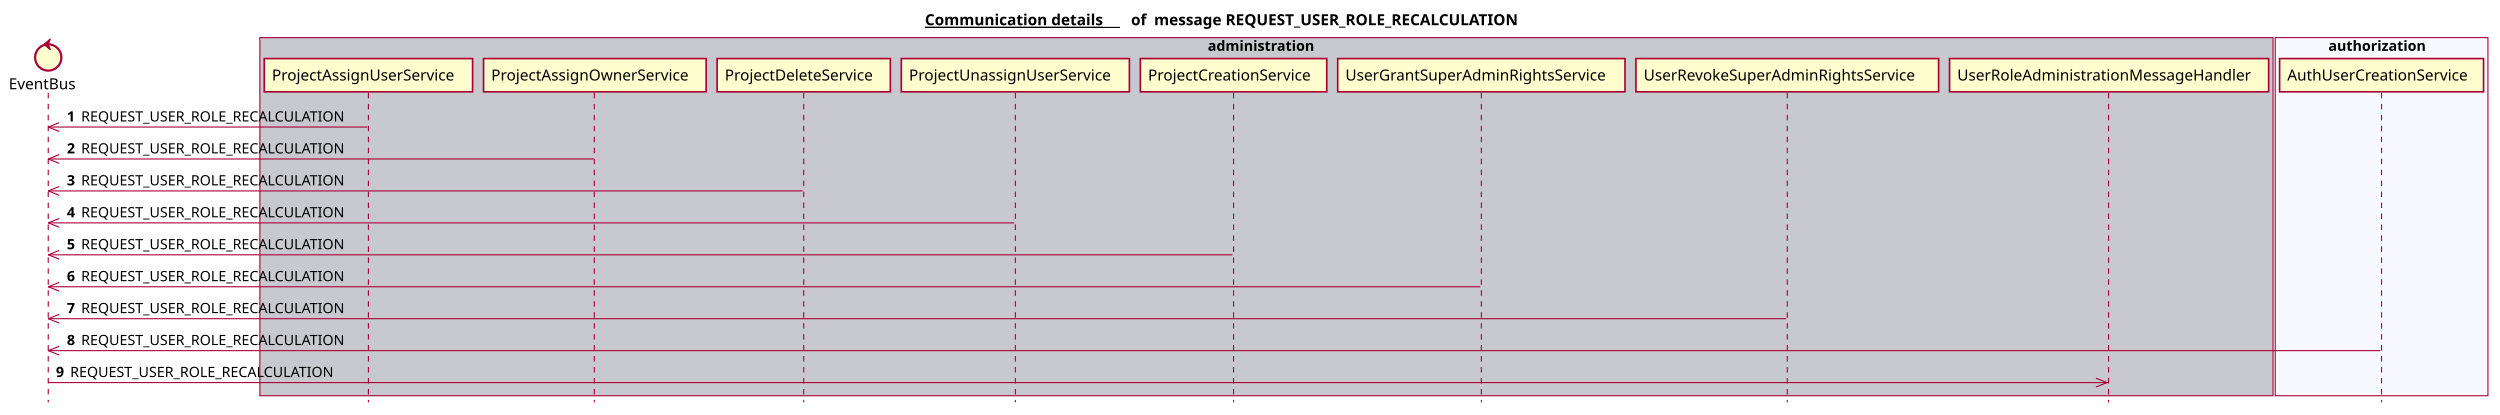
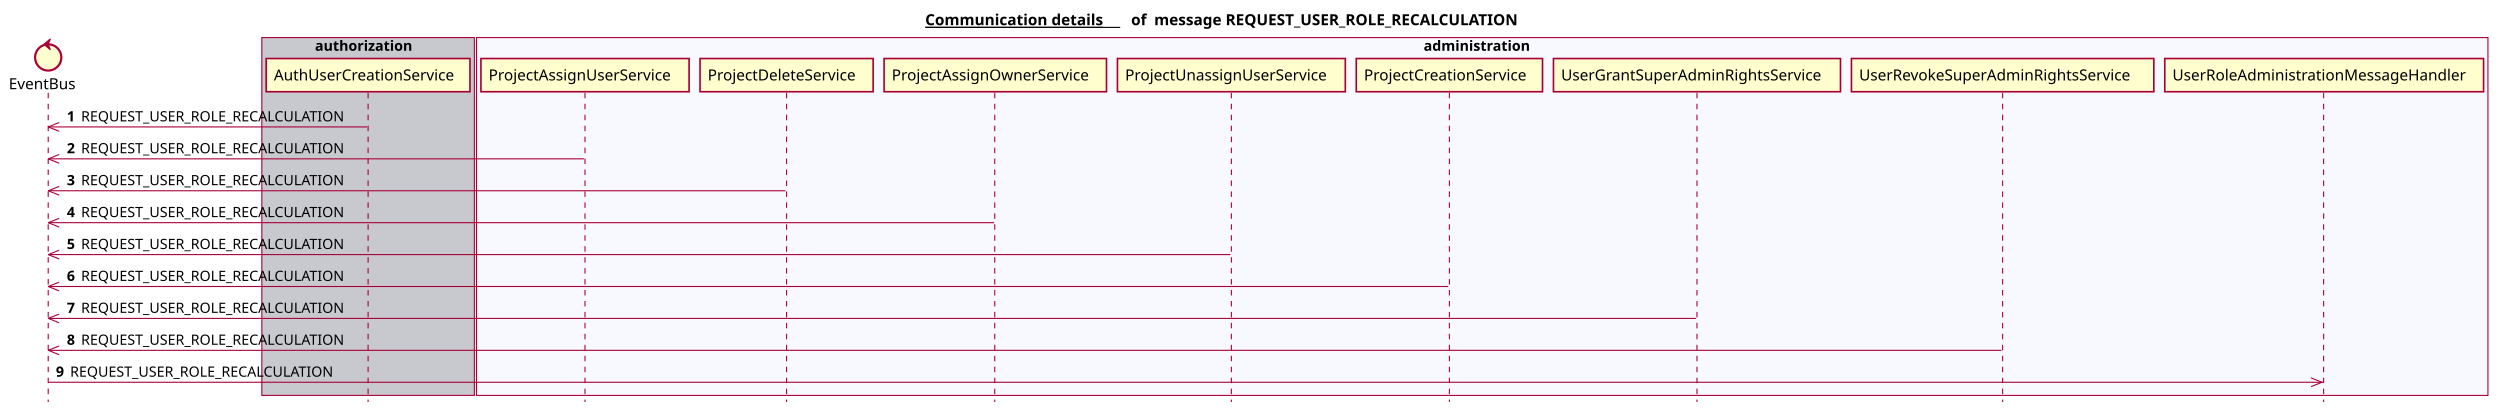
- <svg xmlns="http://www.w3.org/2000/svg" contentScriptType="application/ecmascript" contentStyleType="text/css" height="378px" preserveAspectRatio="none" style="width:2280px;height:378px;" version="1.1" viewBox="0 0 2280 378" width="2280px" zoomAndPan="magnify">
+ <svg xmlns="http://www.w3.org/2000/svg" contentScriptType="application/ecmascript" contentStyleType="text/css" height="378px" preserveAspectRatio="none" style="width:2282px;height:378px;" version="1.1" viewBox="0 0 2282 378" width="2282px" zoomAndPan="magnify">
  <defs />
  <g>
-     <text fill="#000000" font-family="sans-serif" font-size="14" font-weight="bold" lengthAdjust="spacingAndGlyphs" text-decoration="underline" textLength="178" x="843.5" y="22.995">Communication details</text>
-     <line style="stroke: #000000; stroke-width: 1.0;" x1="843.5" x2="1021.5" y1="24.995" y2="24.995" />
-     <text fill="#000000" font-family="sans-serif" font-size="14" font-weight="bold" lengthAdjust="spacingAndGlyphs" textLength="16" x="1031.5" y="22.995">of</text>
-     <text fill="#000000" font-family="sans-serif" font-size="14" font-weight="bold" lengthAdjust="spacingAndGlyphs" textLength="377" x="1052.5" y="22.995">message REQUEST_USER_ROLE_RECALCULATION</text>
-     <rect fill="#C8C8CF" height="326.625" style="stroke: #A80036; stroke-width: 1.0;" width="1836" x="237" y="34.297" />
-     <text fill="#000000" font-family="sans-serif" font-size="13" font-weight="bold" lengthAdjust="spacingAndGlyphs" textLength="107" x="1101.5" y="46.364">administration</text>
-     <rect fill="#F8F8FF" height="326.625" style="stroke: #A80036; stroke-width: 1.0;" width="194" x="2075" y="34.297" />
-     <text fill="#000000" font-family="sans-serif" font-size="13" font-weight="bold" lengthAdjust="spacingAndGlyphs" textLength="97" x="2123.5" y="46.364">authorization</text>
+     <text fill="#000000" font-family="sans-serif" font-size="14" font-weight="bold" lengthAdjust="spacingAndGlyphs" text-decoration="underline" textLength="178" x="844.5" y="22.995">Communication details</text>
+     <line style="stroke: #000000; stroke-width: 1.0;" x1="844.5" x2="1022.5" y1="24.995" y2="24.995" />
+     <text fill="#000000" font-family="sans-serif" font-size="14" font-weight="bold" lengthAdjust="spacingAndGlyphs" textLength="16" x="1032.5" y="22.995">of</text>
+     <text fill="#000000" font-family="sans-serif" font-size="14" font-weight="bold" lengthAdjust="spacingAndGlyphs" textLength="377" x="1053.5" y="22.995">message REQUEST_USER_ROLE_RECALCULATION</text>
+     <rect fill="#C8C8CF" height="326.625" style="stroke: #A80036; stroke-width: 1.0;" width="194" x="239" y="34.297" />
+     <text fill="#000000" font-family="sans-serif" font-size="13" font-weight="bold" lengthAdjust="spacingAndGlyphs" textLength="97" x="287.5" y="46.364">authorization</text>
+     <rect fill="#F8F8FF" height="326.625" style="stroke: #A80036; stroke-width: 1.0;" width="1836" x="435" y="34.297" />
+     <text fill="#000000" font-family="sans-serif" font-size="13" font-weight="bold" lengthAdjust="spacingAndGlyphs" textLength="107" x="1299.5" y="46.364">administration</text>
    <line style="stroke: #A80036; stroke-width: 1.0; stroke-dasharray: 5.0,5.0;" x1="44" x2="44" y1="84.727" y2="366.922" />
    <line style="stroke: #A80036; stroke-width: 1.0; stroke-dasharray: 5.0,5.0;" x1="336" x2="336" y1="84.727" y2="366.922" />
-     <line style="stroke: #A80036; stroke-width: 1.0; stroke-dasharray: 5.0,5.0;" x1="542" x2="542" y1="84.727" y2="366.922" />
-     <line style="stroke: #A80036; stroke-width: 1.0; stroke-dasharray: 5.0,5.0;" x1="733" x2="733" y1="84.727" y2="366.922" />
-     <line style="stroke: #A80036; stroke-width: 1.0; stroke-dasharray: 5.0,5.0;" x1="926" x2="926" y1="84.727" y2="366.922" />
-     <line style="stroke: #A80036; stroke-width: 1.0; stroke-dasharray: 5.0,5.0;" x1="1125" x2="1125" y1="84.727" y2="366.922" />
-     <line style="stroke: #A80036; stroke-width: 1.0; stroke-dasharray: 5.0,5.0;" x1="1351" x2="1351" y1="84.727" y2="366.922" />
-     <line style="stroke: #A80036; stroke-width: 1.0; stroke-dasharray: 5.0,5.0;" x1="1630" x2="1630" y1="84.727" y2="366.922" />
-     <line style="stroke: #A80036; stroke-width: 1.0; stroke-dasharray: 5.0,5.0;" x1="1923" x2="1923" y1="84.727" y2="366.922" />
-     <line style="stroke: #A80036; stroke-width: 1.0; stroke-dasharray: 5.0,5.0;" x1="2172" x2="2172" y1="84.727" y2="366.922" />
+     <line style="stroke: #A80036; stroke-width: 1.0; stroke-dasharray: 5.0,5.0;" x1="534" x2="534" y1="84.727" y2="366.922" />
+     <line style="stroke: #A80036; stroke-width: 1.0; stroke-dasharray: 5.0,5.0;" x1="718" x2="718" y1="84.727" y2="366.922" />
+     <line style="stroke: #A80036; stroke-width: 1.0; stroke-dasharray: 5.0,5.0;" x1="908" x2="908" y1="84.727" y2="366.922" />
+     <line style="stroke: #A80036; stroke-width: 1.0; stroke-dasharray: 5.0,5.0;" x1="1124" x2="1124" y1="84.727" y2="366.922" />
+     <line style="stroke: #A80036; stroke-width: 1.0; stroke-dasharray: 5.0,5.0;" x1="1323" x2="1323" y1="84.727" y2="366.922" />
+     <line style="stroke: #A80036; stroke-width: 1.0; stroke-dasharray: 5.0,5.0;" x1="1549" x2="1549" y1="84.727" y2="366.922" />
+     <line style="stroke: #A80036; stroke-width: 1.0; stroke-dasharray: 5.0,5.0;" x1="1828" x2="1828" y1="84.727" y2="366.922" />
+     <line style="stroke: #A80036; stroke-width: 1.0; stroke-dasharray: 5.0,5.0;" x1="2121" x2="2121" y1="84.727" y2="366.922" />
    <text fill="#000000" font-family="sans-serif" font-size="14" lengthAdjust="spacingAndGlyphs" textLength="66" x="8" y="81.425">EventBus</text>
    <ellipse cx="44" cy="52.43" fill="#FEFECE" rx="12" ry="12" style="stroke: #A80036; stroke-width: 2.0;" />
    <polygon fill="#A80036" points="40,40.43,46,35.43,44,40.43,46,45.43,40,40.43" style="stroke: #A80036; stroke-width: 1.0;" />
-     <rect fill="#FEFECE" height="30.297" style="stroke: #A80036; stroke-width: 1.5;" width="190" x="241" y="53.43" />
-     <text fill="#000000" font-family="sans-serif" font-size="14" lengthAdjust="spacingAndGlyphs" textLength="176" x="248" y="73.425">ProjectAssignUserService</text>
-     <rect fill="#FEFECE" height="30.297" style="stroke: #A80036; stroke-width: 1.5;" width="203" x="441" y="53.43" />
-     <text fill="#000000" font-family="sans-serif" font-size="14" lengthAdjust="spacingAndGlyphs" textLength="189" x="448" y="73.425">ProjectAssignOwnerService</text>
-     <rect fill="#FEFECE" height="30.297" style="stroke: #A80036; stroke-width: 1.5;" width="158" x="654" y="53.43" />
-     <text fill="#000000" font-family="sans-serif" font-size="14" lengthAdjust="spacingAndGlyphs" textLength="144" x="661" y="73.425">ProjectDeleteService</text>
-     <rect fill="#FEFECE" height="30.297" style="stroke: #A80036; stroke-width: 1.5;" width="208" x="822" y="53.43" />
-     <text fill="#000000" font-family="sans-serif" font-size="14" lengthAdjust="spacingAndGlyphs" textLength="194" x="829" y="73.425">ProjectUnassignUserService</text>
-     <rect fill="#FEFECE" height="30.297" style="stroke: #A80036; stroke-width: 1.5;" width="170" x="1040" y="53.43" />
-     <text fill="#000000" font-family="sans-serif" font-size="14" lengthAdjust="spacingAndGlyphs" textLength="156" x="1047" y="73.425">ProjectCreationService</text>
-     <rect fill="#FEFECE" height="30.297" style="stroke: #A80036; stroke-width: 1.5;" width="262" x="1220" y="53.43" />
-     <text fill="#000000" font-family="sans-serif" font-size="14" lengthAdjust="spacingAndGlyphs" textLength="248" x="1227" y="73.425">UserGrantSuperAdminRightsService</text>
-     <rect fill="#FEFECE" height="30.297" style="stroke: #A80036; stroke-width: 1.5;" width="276" x="1492" y="53.43" />
-     <text fill="#000000" font-family="sans-serif" font-size="14" lengthAdjust="spacingAndGlyphs" textLength="262" x="1499" y="73.425">UserRevokeSuperAdminRightsService</text>
-     <rect fill="#FEFECE" height="30.297" style="stroke: #A80036; stroke-width: 1.5;" width="291" x="1778" y="53.43" />
-     <text fill="#000000" font-family="sans-serif" font-size="14" lengthAdjust="spacingAndGlyphs" textLength="277" x="1785" y="73.425">UserRoleAdministrationMessageHandler</text>
-     <rect fill="#FEFECE" height="30.297" style="stroke: #A80036; stroke-width: 1.5;" width="186" x="2079" y="53.43" />
-     <text fill="#000000" font-family="sans-serif" font-size="14" lengthAdjust="spacingAndGlyphs" textLength="172" x="2086" y="73.425">AuthUserCreationService</text>
+     <rect fill="#FEFECE" height="30.297" style="stroke: #A80036; stroke-width: 1.5;" width="186" x="243" y="53.43" />
+     <text fill="#000000" font-family="sans-serif" font-size="14" lengthAdjust="spacingAndGlyphs" textLength="172" x="250" y="73.425">AuthUserCreationService</text>
+     <rect fill="#FEFECE" height="30.297" style="stroke: #A80036; stroke-width: 1.5;" width="190" x="439" y="53.43" />
+     <text fill="#000000" font-family="sans-serif" font-size="14" lengthAdjust="spacingAndGlyphs" textLength="176" x="446" y="73.425">ProjectAssignUserService</text>
+     <rect fill="#FEFECE" height="30.297" style="stroke: #A80036; stroke-width: 1.5;" width="158" x="639" y="53.43" />
+     <text fill="#000000" font-family="sans-serif" font-size="14" lengthAdjust="spacingAndGlyphs" textLength="144" x="646" y="73.425">ProjectDeleteService</text>
+     <rect fill="#FEFECE" height="30.297" style="stroke: #A80036; stroke-width: 1.5;" width="203" x="807" y="53.43" />
+     <text fill="#000000" font-family="sans-serif" font-size="14" lengthAdjust="spacingAndGlyphs" textLength="189" x="814" y="73.425">ProjectAssignOwnerService</text>
+     <rect fill="#FEFECE" height="30.297" style="stroke: #A80036; stroke-width: 1.5;" width="208" x="1020" y="53.43" />
+     <text fill="#000000" font-family="sans-serif" font-size="14" lengthAdjust="spacingAndGlyphs" textLength="194" x="1027" y="73.425">ProjectUnassignUserService</text>
+     <rect fill="#FEFECE" height="30.297" style="stroke: #A80036; stroke-width: 1.5;" width="170" x="1238" y="53.43" />
+     <text fill="#000000" font-family="sans-serif" font-size="14" lengthAdjust="spacingAndGlyphs" textLength="156" x="1245" y="73.425">ProjectCreationService</text>
+     <rect fill="#FEFECE" height="30.297" style="stroke: #A80036; stroke-width: 1.5;" width="262" x="1418" y="53.43" />
+     <text fill="#000000" font-family="sans-serif" font-size="14" lengthAdjust="spacingAndGlyphs" textLength="248" x="1425" y="73.425">UserGrantSuperAdminRightsService</text>
+     <rect fill="#FEFECE" height="30.297" style="stroke: #A80036; stroke-width: 1.5;" width="276" x="1690" y="53.43" />
+     <text fill="#000000" font-family="sans-serif" font-size="14" lengthAdjust="spacingAndGlyphs" textLength="262" x="1697" y="73.425">UserRevokeSuperAdminRightsService</text>
+     <rect fill="#FEFECE" height="30.297" style="stroke: #A80036; stroke-width: 1.5;" width="291" x="1976" y="53.43" />
+     <text fill="#000000" font-family="sans-serif" font-size="14" lengthAdjust="spacingAndGlyphs" textLength="277" x="1983" y="73.425">UserRoleAdministrationMessageHandler</text>
    <line style="stroke: #A80036; stroke-width: 1.0;" x1="44" x2="54" y1="115.859" y2="111.859" />
    <line style="stroke: #A80036; stroke-width: 1.0;" x1="44" x2="54" y1="115.859" y2="119.859" />
    <line style="stroke: #A80036; stroke-width: 1.0;" x1="44" x2="335" y1="115.859" y2="115.859" />
    <text fill="#000000" font-family="sans-serif" font-size="13" font-weight="bold" lengthAdjust="spacingAndGlyphs" textLength="9" x="61" y="110.793">1</text>
    <text fill="#000000" font-family="sans-serif" font-size="13" lengthAdjust="spacingAndGlyphs" textLength="255" x="74" y="110.793">REQUEST_USER_ROLE_RECALCULATION</text>
    <line style="stroke: #A80036; stroke-width: 1.0;" x1="44" x2="54" y1="144.992" y2="140.992" />
    <line style="stroke: #A80036; stroke-width: 1.0;" x1="44" x2="54" y1="144.992" y2="148.992" />
-     <line style="stroke: #A80036; stroke-width: 1.0;" x1="44" x2="541.5" y1="144.992" y2="144.992" />
+     <line style="stroke: #A80036; stroke-width: 1.0;" x1="44" x2="533" y1="144.992" y2="144.992" />
    <text fill="#000000" font-family="sans-serif" font-size="13" font-weight="bold" lengthAdjust="spacingAndGlyphs" textLength="9" x="61" y="139.926">2</text>
    <text fill="#000000" font-family="sans-serif" font-size="13" lengthAdjust="spacingAndGlyphs" textLength="255" x="74" y="139.926">REQUEST_USER_ROLE_RECALCULATION</text>
    <line style="stroke: #A80036; stroke-width: 1.0;" x1="44" x2="54" y1="174.125" y2="170.125" />
    <line style="stroke: #A80036; stroke-width: 1.0;" x1="44" x2="54" y1="174.125" y2="178.125" />
-     <line style="stroke: #A80036; stroke-width: 1.0;" x1="44" x2="732" y1="174.125" y2="174.125" />
+     <line style="stroke: #A80036; stroke-width: 1.0;" x1="44" x2="717" y1="174.125" y2="174.125" />
    <text fill="#000000" font-family="sans-serif" font-size="13" font-weight="bold" lengthAdjust="spacingAndGlyphs" textLength="9" x="61" y="169.059">3</text>
    <text fill="#000000" font-family="sans-serif" font-size="13" lengthAdjust="spacingAndGlyphs" textLength="255" x="74" y="169.059">REQUEST_USER_ROLE_RECALCULATION</text>
    <line style="stroke: #A80036; stroke-width: 1.0;" x1="44" x2="54" y1="203.258" y2="199.258" />
    <line style="stroke: #A80036; stroke-width: 1.0;" x1="44" x2="54" y1="203.258" y2="207.258" />
-     <line style="stroke: #A80036; stroke-width: 1.0;" x1="44" x2="925" y1="203.258" y2="203.258" />
+     <line style="stroke: #A80036; stroke-width: 1.0;" x1="44" x2="907.5" y1="203.258" y2="203.258" />
    <text fill="#000000" font-family="sans-serif" font-size="13" font-weight="bold" lengthAdjust="spacingAndGlyphs" textLength="9" x="61" y="198.192">4</text>
    <text fill="#000000" font-family="sans-serif" font-size="13" lengthAdjust="spacingAndGlyphs" textLength="255" x="74" y="198.192">REQUEST_USER_ROLE_RECALCULATION</text>
    <line style="stroke: #A80036; stroke-width: 1.0;" x1="44" x2="54" y1="232.391" y2="228.391" />
    <line style="stroke: #A80036; stroke-width: 1.0;" x1="44" x2="54" y1="232.391" y2="236.391" />
-     <line style="stroke: #A80036; stroke-width: 1.0;" x1="44" x2="1124" y1="232.391" y2="232.391" />
+     <line style="stroke: #A80036; stroke-width: 1.0;" x1="44" x2="1123" y1="232.391" y2="232.391" />
    <text fill="#000000" font-family="sans-serif" font-size="13" font-weight="bold" lengthAdjust="spacingAndGlyphs" textLength="9" x="61" y="227.325">5</text>
    <text fill="#000000" font-family="sans-serif" font-size="13" lengthAdjust="spacingAndGlyphs" textLength="255" x="74" y="227.325">REQUEST_USER_ROLE_RECALCULATION</text>
    <line style="stroke: #A80036; stroke-width: 1.0;" x1="44" x2="54" y1="261.523" y2="257.523" />
    <line style="stroke: #A80036; stroke-width: 1.0;" x1="44" x2="54" y1="261.523" y2="265.523" />
-     <line style="stroke: #A80036; stroke-width: 1.0;" x1="44" x2="1350" y1="261.523" y2="261.523" />
+     <line style="stroke: #A80036; stroke-width: 1.0;" x1="44" x2="1322" y1="261.523" y2="261.523" />
    <text fill="#000000" font-family="sans-serif" font-size="13" font-weight="bold" lengthAdjust="spacingAndGlyphs" textLength="9" x="61" y="256.457">6</text>
    <text fill="#000000" font-family="sans-serif" font-size="13" lengthAdjust="spacingAndGlyphs" textLength="255" x="74" y="256.457">REQUEST_USER_ROLE_RECALCULATION</text>
    <line style="stroke: #A80036; stroke-width: 1.0;" x1="44" x2="54" y1="290.656" y2="286.656" />
    <line style="stroke: #A80036; stroke-width: 1.0;" x1="44" x2="54" y1="290.656" y2="294.656" />
-     <line style="stroke: #A80036; stroke-width: 1.0;" x1="44" x2="1629" y1="290.656" y2="290.656" />
+     <line style="stroke: #A80036; stroke-width: 1.0;" x1="44" x2="1548" y1="290.656" y2="290.656" />
    <text fill="#000000" font-family="sans-serif" font-size="13" font-weight="bold" lengthAdjust="spacingAndGlyphs" textLength="9" x="61" y="285.59">7</text>
    <text fill="#000000" font-family="sans-serif" font-size="13" lengthAdjust="spacingAndGlyphs" textLength="255" x="74" y="285.59">REQUEST_USER_ROLE_RECALCULATION</text>
    <line style="stroke: #A80036; stroke-width: 1.0;" x1="44" x2="54" y1="319.789" y2="315.789" />
    <line style="stroke: #A80036; stroke-width: 1.0;" x1="44" x2="54" y1="319.789" y2="323.789" />
-     <line style="stroke: #A80036; stroke-width: 1.0;" x1="44" x2="2171" y1="319.789" y2="319.789" />
+     <line style="stroke: #A80036; stroke-width: 1.0;" x1="44" x2="1827" y1="319.789" y2="319.789" />
    <text fill="#000000" font-family="sans-serif" font-size="13" font-weight="bold" lengthAdjust="spacingAndGlyphs" textLength="9" x="61" y="314.723">8</text>
    <text fill="#000000" font-family="sans-serif" font-size="13" lengthAdjust="spacingAndGlyphs" textLength="255" x="74" y="314.723">REQUEST_USER_ROLE_RECALCULATION</text>
-     <line style="stroke: #A80036; stroke-width: 1.0;" x1="1921.5" x2="1911.5" y1="348.922" y2="344.922" />
-     <line style="stroke: #A80036; stroke-width: 1.0;" x1="1921.5" x2="1911.5" y1="348.922" y2="352.922" />
-     <line style="stroke: #A80036; stroke-width: 1.0;" x1="44" x2="1922.5" y1="348.922" y2="348.922" />
+     <line style="stroke: #A80036; stroke-width: 1.0;" x1="2119.5" x2="2109.5" y1="348.922" y2="344.922" />
+     <line style="stroke: #A80036; stroke-width: 1.0;" x1="2119.5" x2="2109.5" y1="348.922" y2="352.922" />
+     <line style="stroke: #A80036; stroke-width: 1.0;" x1="44" x2="2120.5" y1="348.922" y2="348.922" />
    <text fill="#000000" font-family="sans-serif" font-size="13" font-weight="bold" lengthAdjust="spacingAndGlyphs" textLength="9" x="51" y="343.856">9</text>
    <text fill="#000000" font-family="sans-serif" font-size="13" lengthAdjust="spacingAndGlyphs" textLength="255" x="64" y="343.856">REQUEST_USER_ROLE_RECALCULATION</text>
  </g>
</svg>
